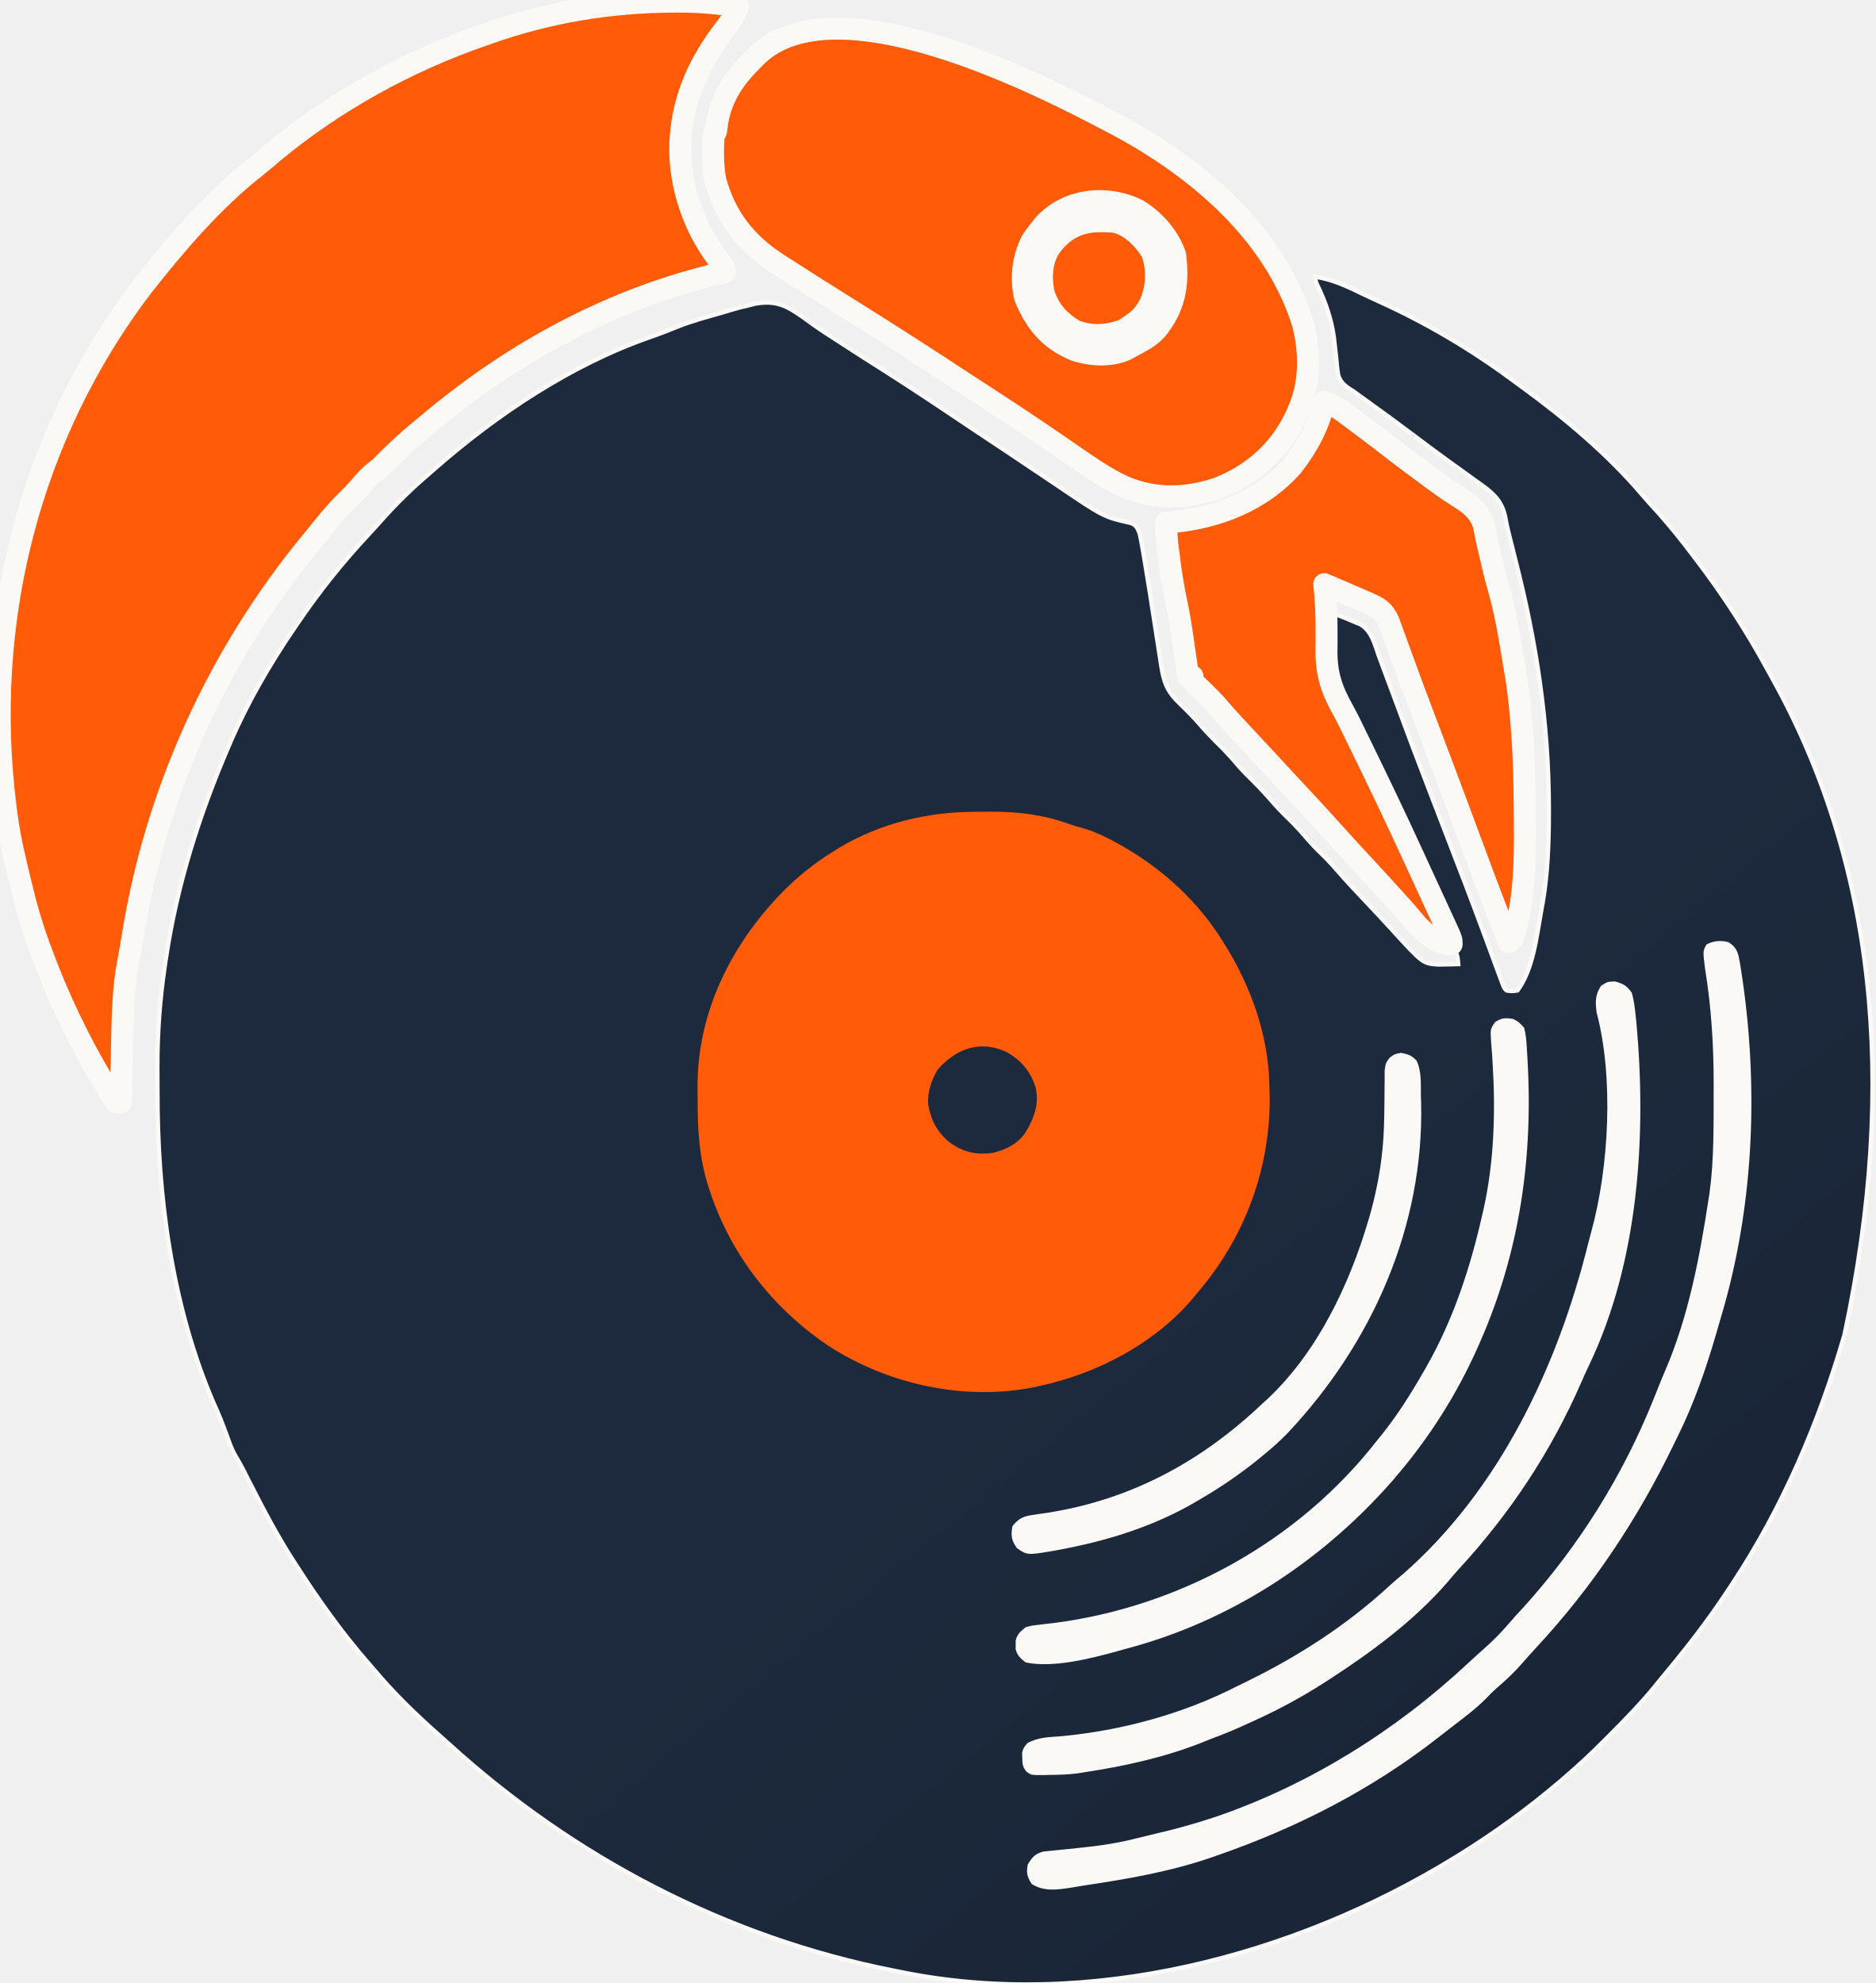
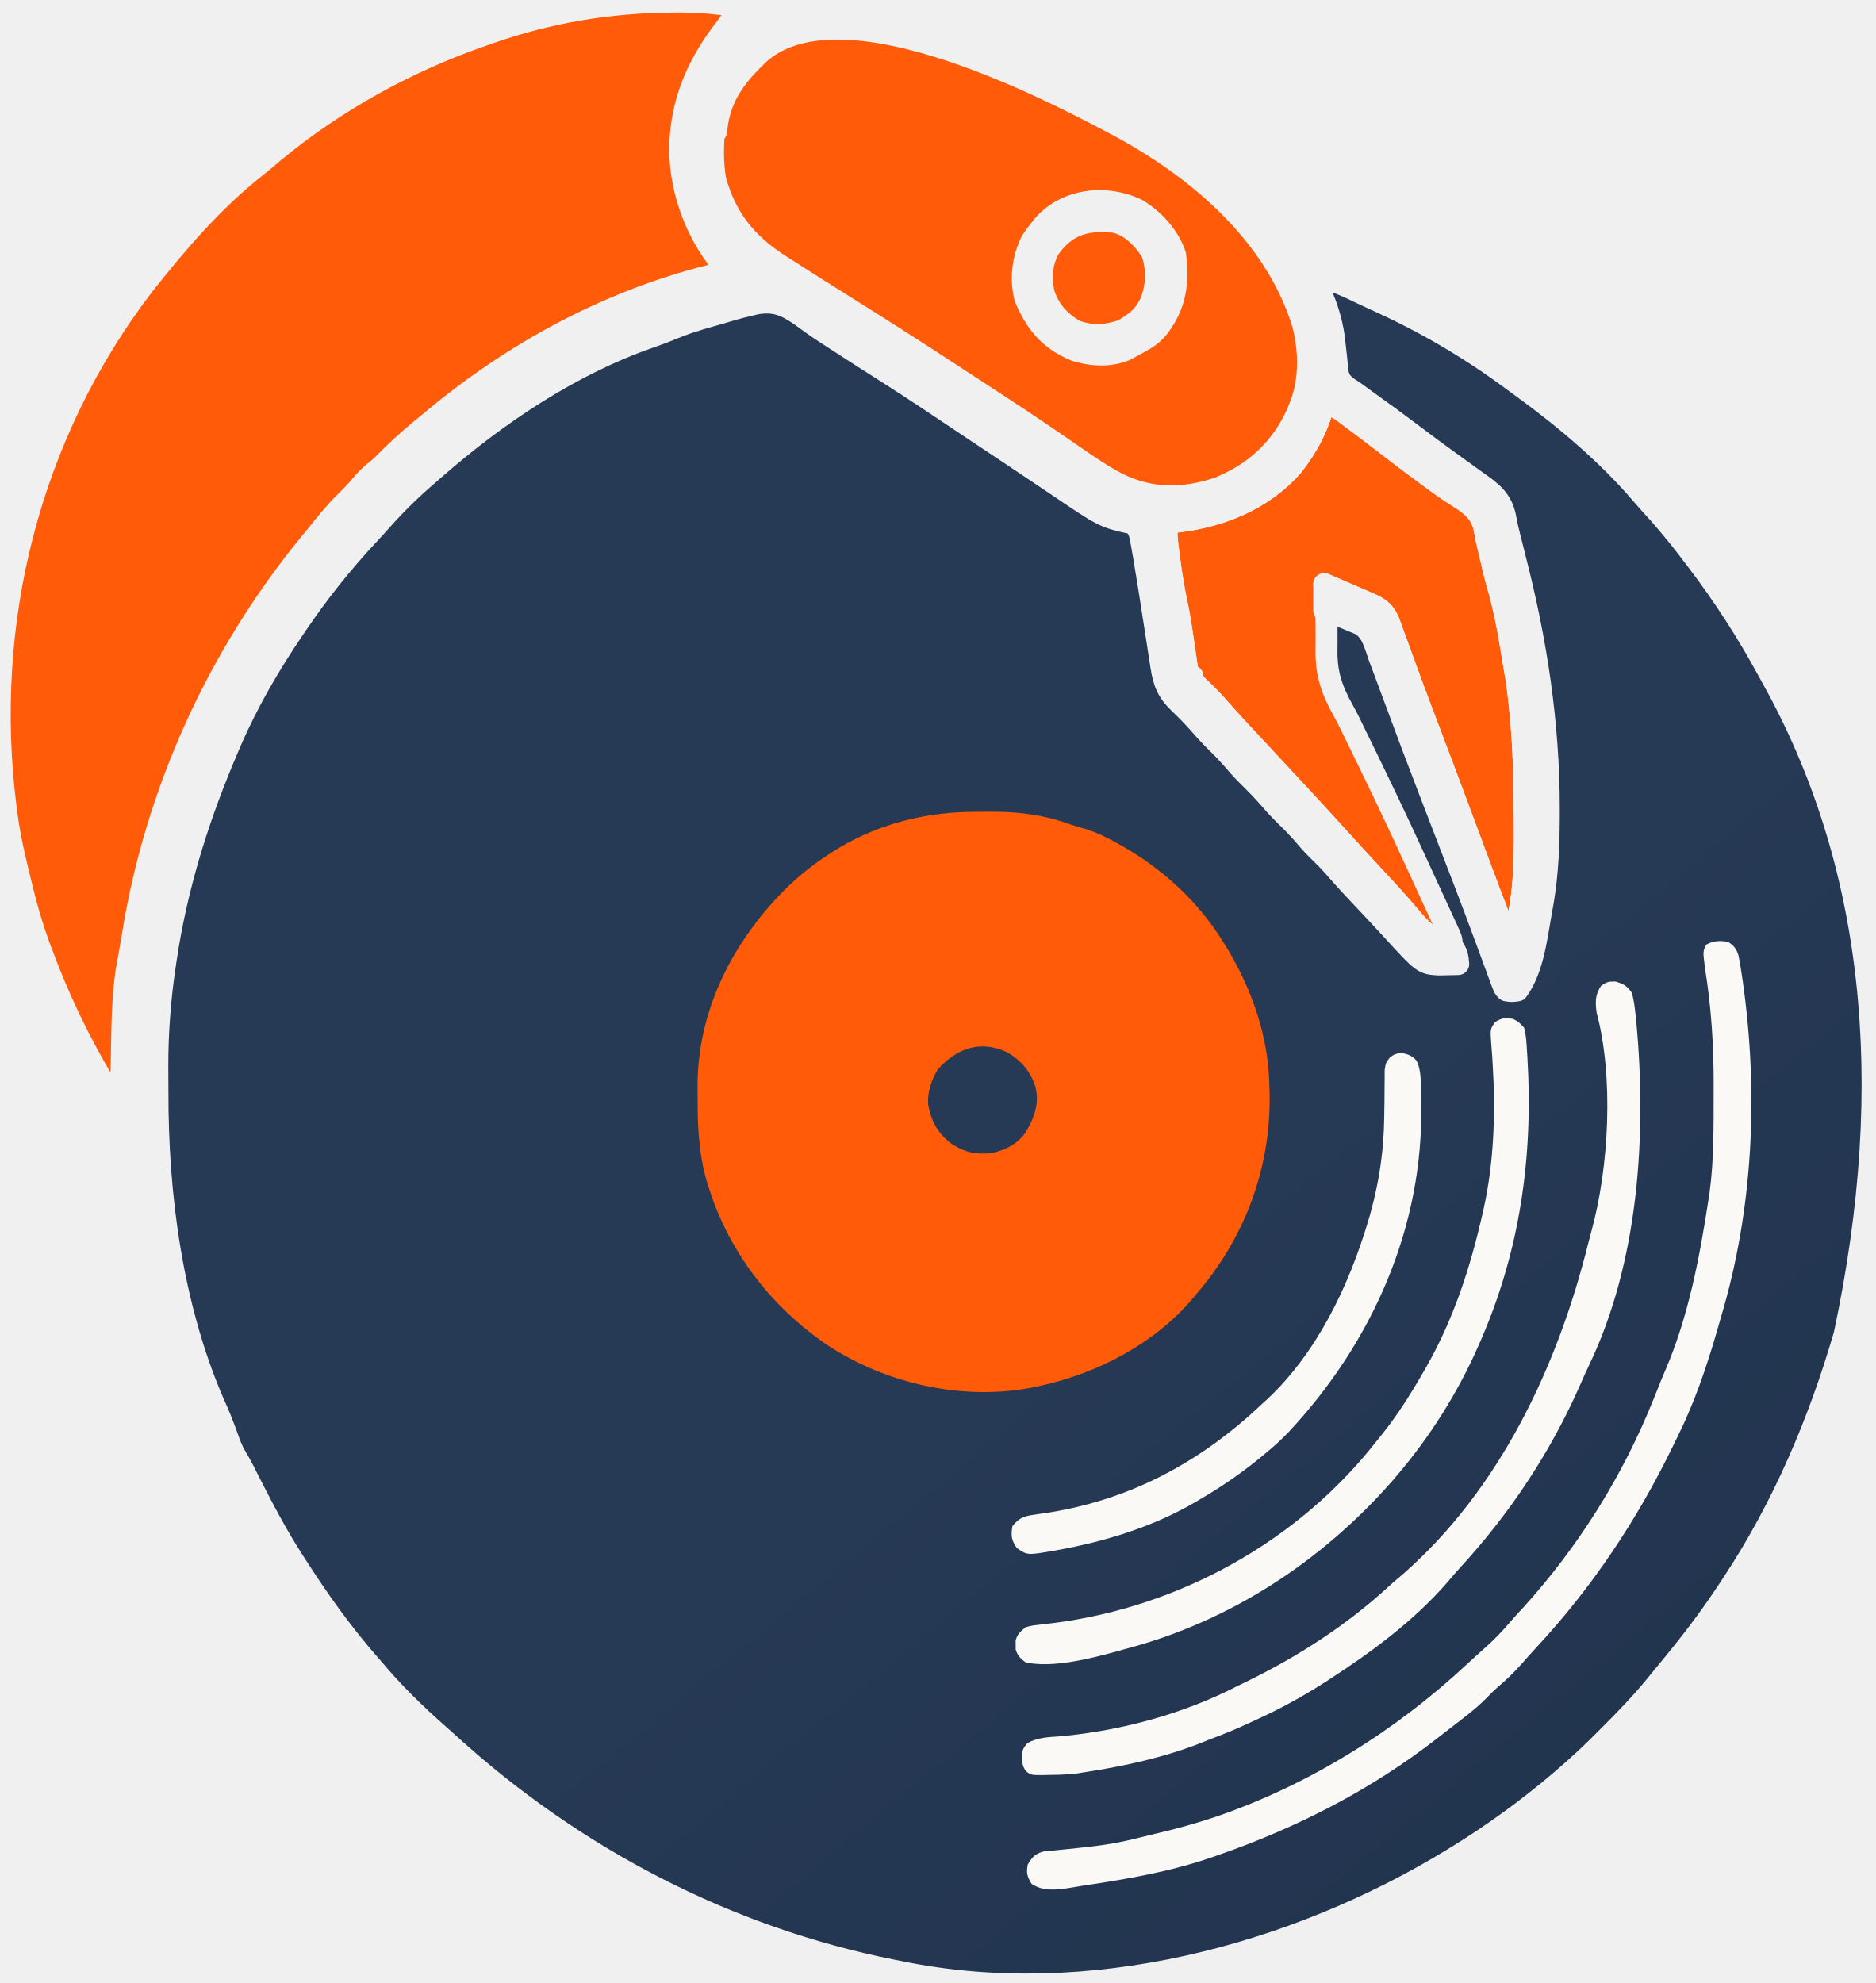
<svg xmlns="http://www.w3.org/2000/svg" viewBox="0 0 854 903">
  <defs>
    <linearGradient id="ink" x1="250" x2="910" y1="170" y2="970" gradientUnits="userSpaceOnUse">
-       <stop offset="0" stop-color="#1d2a3d" />
-       <stop offset="1" stop-color="#111a29" />
+       <stop offset="0" stop-color="#263955" />
+       <stop offset="1" stop-color="#192a40" />
    </linearGradient>
    <linearGradient id="orange" x1="240" x2="820" y1="130" y2="760" gradientUnits="userSpaceOnUse">
      <stop offset="0" stop-color="#ff5b08" />
      <stop offset="1" stop-color="#f34700" />
    </linearGradient>
+     <clipPath id="track-only">
+       <rect width="854" height="503" y="400" />
+     </clipPath>
+     <mask id="knockouts" x="0" y="0" width="854" height="903" maskUnits="userSpaceOnUse" style="mask-type: luminance">
+       <rect width="854" height="903" fill="#fff" />
+       <use href="#vinyl" fill-opacity="0" stroke="#000" stroke-linejoin="round" stroke-width="10" />
+       <use href="#upper-claw" fill-opacity="0" stroke="#000" stroke-linejoin="round" stroke-width="10" />
+       <use href="#lower-claw" fill-opacity="0" stroke="#000" stroke-linejoin="round" stroke-width="10" />
+       <use href="#claw-head" fill-opacity="0" stroke="#000" stroke-linejoin="round" stroke-width="10" />
+       <path fill="#000" d="M520 91c8.99 5.23 16.79 14.05 20 24 1.78 13.95.26 25.19-8.18 36.6a28 28 0 0 1-8.76 7.59l-2.63 1.49L518 162l-3.31 1.81c-8.41 3.72-18.69 3.18-27.25.23-13.02-5.53-20.1-14.06-25.44-27.04a42.7 42.7 0 0 1 3.29-29.52c1.45-2.28 3-4.38 4.71-6.48l1.52-1.9c12.2-13.63 32.5-15.8 48.48-8.1" />
+     </mask>
  </defs>
-   <path fill="url(#ink)" stroke="#faf9f6" stroke-width="2" d="M0 0c7.9 1.25 14.57 4.4 21.7 7.9q3.7 1.76 7.43 3.44a333 333 0 0 1 59.94 35.23q2.99 2.2 5.99 4.38c18.98 13.88 38.02 29.94 53.32 47.86q3.86 4.48 7.87 8.81A305 305 0 0 1 172 127l1.66 2.18a388 388 0 0 1 32.23 49.78q1.12 2.07 2.27 4.13c46 82.71 57.57 182.67 32.76 298.72C229.4 521.56 212.85 560.41 190 595l-1.65 2.51A382 382 0 0 1 166 628l-2.26 2.81A828 828 0 0 1 157 639l-2.42 2.98c-6.66 8.1-13.92 15.55-21.33 22.96l-1.5 1.5A294 294 0 0 1 114 683l-2.7 2.34A377 377 0 0 1 65 719l-2.02 1.24C-10.15 765.07-103.6 789.51-189 772l-3.4-.67c-75.63-14.98-145.31-51.37-202.22-103.17l-4.7-4.2C-409.83 654.7-420 644.78-429 634l-2.36-2.7c-12.06-13.84-22.75-28.85-32.64-44.3l-1.25-1.93c-7.33-11.35-13.59-23.2-19.71-35.23l-.95-1.86-2.55-5.04q-1.5-2.85-3.15-5.6c-1.85-3.1-3-6.4-4.2-9.78-1.83-5.02-3.76-9.9-6-14.75-18.93-43.84-25.6-94.3-25.5-141.6q-.01-5.46-.05-10.92A308 308 0 0 1-524 314l.47-3.18c5-33.72 15.09-65.54 28.53-96.82l.98-2.29c7.86-18.13 17.9-35.4 29.02-51.71l1.44-2.12a334 334 0 0 1 32-40.14q3.68-3.95 7.25-7.99A216 216 0 0 1-404 90l3.05-2.68c28.37-24.82 62.03-47.3 97.76-59.76a204 204 0 0 0 12-4.56c6.57-2.68 13.4-4.51 20.22-6.44q2.52-.73 5.02-1.5 3.93-1.18 7.95-2.06l3.18-.79c9-1.53 13.94.91 21.1 5.92l4.43 3.22c3.9 2.8 7.94 5.37 11.98 7.96l5.08 3.3q6.67 4.34 13.4 8.57a1443 1443 0 0 1 31.37 20.5l12.71 8.5 2.52 1.67 12.9 8.59q10.57 7.02 21.1 14.14c21.83 14.8 21.83 14.8 34.27 17.58 2.61 1.12 2.87 2.27 3.96 4.84.64 3 1.19 5.97 1.69 9l.49 2.89a1950 1950 0 0 1 4.5 28.21 3451 3451 0 0 1 2.73 17.6l.4 2.61c1.17 7.46 2.78 11.67 8.38 17a141 141 0 0 1 9.44 9.81c3.2 3.76 6.67 7.2 10.18 10.66a158 158 0 0 1 7.38 8.19c2.02 2.27 4.15 4.4 6.31 6.53a170 170 0 0 1 9.69 10.47c2.74 3.07 5.69 5.92 8.62 8.8a159 159 0 0 1 7.44 8.27c2.4 2.7 4.97 5.2 7.56 7.71 1.9 1.95 3.68 3.94 5.46 5.99 3.7 4.25 7.54 8.36 11.42 12.45q6.75 7.1 13.36 14.34c13.86 15.2 13.86 15.2 20.97 15.67l3.23-.07 3.27-.06L65 313c-.24-3.02-.42-4.48-2-7-2.42-1.38-2.42-1.38-5.44-2.69-7.81-3.5-12.2-8.86-17.56-15.31l-3.31-3.81-1.62-1.87c-3.53-3.96-7.18-7.81-10.8-11.68q-6.12-6.53-12.07-13.2Q5.65 250.19-1 243l-1.43-1.56A3377 3377 0 0 0-20 222.5c-16.07-17.2-16.07-17.2-23.75-25.81a189 189 0 0 0-10.82-11.1C-56 184-56 184-56 182h-2l-.32-2.24c-3.49-24.31-3.49-24.31-5.24-32.51a249 249 0 0 1-3.13-19.37l-.4-3.03A90 90 0 0 1-68 112l2.97-.26c20.68-2.06 40.42-9.67 54.5-25.53C-3.68 77.54 1.5 67.81 4 57a34 34 0 0 1 9.19 4.9l2.34 1.74L18 65.5l2.58 1.92q8.54 6.4 16.99 12.95c4.24 3.27 8.56 6.45 12.87 9.63l2.45 1.83c3.7 2.73 7.4 5.4 11.3 7.83 5.77 3.65 10.23 6.58 12.44 13.4q.75 3.45 1.37 6.94.72 3.1 1.48 6.2.79 3.3 1.52 6.59c.86 3.7 1.88 7.36 2.94 11.02 3.22 11.87 5.05 24.07 7.06 36.19l.38 2.28c.7 4.23 1.2 8.46 1.62 12.72l.27 2.58c1.54 15.39 1.95 30.75 2.03 46.21q0 3.03.04 6.06c.14 16.79-.19 34.99-5.34 51.15l-2 2a2296 2296 0 0 1-16.13-42.46l-7.34-19.72-.73-1.96q-6.94-18.61-14-37.16a1811 1811 0 0 1-10.24-27.54q-1.71-4.66-3.39-9.34l-1.53-4.17-1.33-3.68c-2.28-5.16-4.97-6.47-10.07-8.67l-3.39-1.47-3.54-1.52q-1.76-.75-3.57-1.55L4 140v12l2.56.82a135 135 0 0 1 10.5 4.06l3.6 1.49c5.16 3.25 6.4 9.15 8.34 14.63l1.64 4.38q2.39 6.32 4.72 12.67a3244 3244 0 0 0 18.26 48.44l4.6 11.92q4.23 10.91 8.4 21.84l.8 2.06a2345 2345 0 0 1 9.24 24.55l.92 2.47 6.66 18.09c1.65 4.47 1.65 4.47 2.76 5.58 2.38.38 2.38.38 5 0 7.16-9.83 8.64-24.57 10.75-36.19l.64-3.48c2.36-13.6 2.85-27.19 2.86-40.95v-2.33c-.01-38.48-5.7-75.84-15.25-113.05l-1.55-6.24-1.04-4.1c-.75-2.92-1.44-5.81-1.94-8.8C84.84 101.28 79.9 97.83 73 93l-4.02-2.92q-4.54-3.3-9.1-6.56c-5.02-3.6-9.95-7.3-14.88-11.02q-10.94-8.25-22.09-16.2-2.04-1.46-4.06-2.95C17 52 17 52 15.22 50.89c-2.47-1.68-4.02-3.24-4.9-6.12-.45-2.73-.72-5.44-.95-8.2a779 779 0 0 0-1-8.87C7.22 19.3 4.45 11.27.73 3.67 0 2 0 2 0 0Z" transform="translate(599 126)" />
-   <path fill="url(#orange)" stroke="#faf9f6" stroke-linejoin="round" stroke-width="10" d="m0 0 2.04-.02C11.47-.07 20.4.66 29.7 2.25c-1.56 4.13-3.45 7.1-6.19 10.56C12.4 27.3 5.09 42.91 3.69 61.25l-.22 2.72c-.75 19.94 6.49 40.56 19.19 55.86 1.03 1.42 1.03 1.42 1.03 3.42l-2.66.6c-48.25 11.37-92.55 35.17-130.47 66.84l-5.45 4.5a209 209 0 0 0-16.57 15.2c-1.85 1.86-1.85 1.86-4.48 3.92-2.86 2.34-5.1 5-7.5 7.81a105 105 0 0 1-5.75 5.94c-4.79 4.74-8.92 9.93-13.12 15.19l-2.75 3.34c-41.99 51.18-70.42 113.61-80.82 179q-.61 3.77-1.3 7.54l-.42 2.34-1.1 6.09c-2 13.56-1.86 27.51-2.18 41.19l-.43 18.5h-2a124 124 0 0 1-4.81-7.44l-1.46-2.42a354 354 0 0 1-27.73-58.14l-1.25-3.3a238 238 0 0 1-7.88-26.51l-.52-2.14c-2.52-10.29-5.01-20.53-6.35-31.05l-.4-3.03c-10.83-84.41 10.6-169.96 62.58-237.97 15.23-19.28 31.82-38.73 51.2-53.94 2.82-2.22 5.52-4.54 8.24-6.87 27.92-23.18 61.12-41.39 95.38-53.19l2.57-.91C-56.54 4.76-28.74.15 0 0Z" transform="translate(306.31 .75)" />
-   <path fill="url(#orange)" stroke="#faf9f6" stroke-linejoin="round" stroke-width="10" d="M0 0a34 34 0 0 1 9.19 4.9l2.34 1.74L14 8.5l2.58 1.92q8.54 6.4 16.99 12.96c4.24 3.26 8.56 6.44 12.87 9.62l2.45 1.83c3.7 2.73 7.4 5.4 11.3 7.83 5.77 3.65 10.23 6.58 12.44 13.4Q73.38 59.51 74 63q.72 3.1 1.48 6.2.79 3.3 1.52 6.59c.86 3.7 1.88 7.36 2.94 11.02C83.16 98.68 84.99 110.88 87 123l.38 2.28c.7 4.23 1.2 8.46 1.62 12.72l.27 2.58c1.54 15.39 1.95 30.75 2.03 46.21q0 3.03.04 6.06c.14 16.79-.19 34.99-5.34 51.15l-2 2a2296 2296 0 0 1-16.13-42.46l-7.34-19.72-.73-1.96q-6.94-18.61-14-37.16a1811 1811 0 0 1-10.24-27.54q-1.71-4.66-3.39-9.34l-1.53-4.17-1.33-3.68c-2.28-5.16-4.97-6.47-10.07-8.67l-3.39-1.47-3.54-1.52q-1.76-.75-3.57-1.55L0 83l.22 2.07c.55 5.87.83 11.65.82 17.54l.02 6.09q0 2.04-.04 4.08c-.18 11.06 2.41 18.54 7.82 28.11 2.02 3.67 3.82 7.45 5.64 11.22l2.32 4.74c8 16.38 15.88 32.8 23.47 49.38l4.95 10.74 9.74 21.16.93 2.02C58 244.77 58 244.77 58 247c-6.8-.34-11.2-4.08-15.75-8.82Q39.59 235.12 37 232a1218 1218 0 0 0-17.95-19.7A1638 1638 0 0 1 .7 192.2a941 941 0 0 0-13.33-14.45q-6.44-6.89-12.8-13.81-5.91-6.4-11.87-12.74c-4.1-4.38-8.13-8.79-12.03-13.35-2.83-3.13-5.89-6.04-8.94-8.96C-60 127-60 127-60 125h-2l-.32-2.24c-3.49-24.31-3.49-24.31-5.24-32.51a249 249 0 0 1-3.13-19.37l-.4-3.03A90 90 0 0 1-72 55l2.97-.26c20.68-2.06 40.42-9.67 54.5-25.53C-7.68 20.54-2.5 10.81 0 0Z" transform="translate(603 183)" />
-   <path fill="url(#orange)" stroke="#faf9f6" stroke-linejoin="round" stroke-width="10" d="m0 0 2.16 1.13c37.2 19.55 72.87 49.45 85.93 90.63 3.37 12.02 3.67 26.58-1.09 38.24l-1.34 3.32c-7.32 16.26-19.6 27.49-36.22 34.06-15.65 5.14-30.82 5.23-45.63-2.22-6.94-3.6-13.32-7.98-19.74-12.43q-5.56-3.84-11.16-7.65l-2.27-1.56A1199 1199 0 0 0-53 127.82l-8.72-5.68-9.43-6.16A2495 2495 0 0 0-118 86a2444 2444 0 0 1-30-19l-2.1-1.34c-15.05-9.65-24.56-21.4-29.22-38.8-1.22-6.92-1.18-13.87-.68-20.86l1-1q.37-2.4.69-4.81C-176.24-11.4-170.25-19.88-162-28l2-2C-124.6-63.19-35.58-18.79 0 0Z" transform="translate(505 55)" />
-   <path fill="url(#orange)" d="M0 0q3.52 0 7.04-.05c12.3-.05 23.85 1.4 35.49 5.63 2.22.78 4.46 1.4 6.74 2.02 5.41 1.62 10.17 3.96 15.1 6.72L67 15.79c18.39 10.51 34.52 25.41 45.6 43.53l2.08 3.32c11.11 18.57 18.52 39.87 18.92 61.68l.12 3.96c.7 33.6-11.2 65.64-33.12 91.04l-2 2.44c-17.39 20.46-43.05 33.79-69 39.56l-2.49.56c-32.15 6.62-67.25-1.09-94.55-18.9-25.34-17.17-44.41-41.7-53.9-70.85l-.85-2.63c-3.75-12.27-4.56-24.63-4.52-37.37q0-3.38-.05-6.74c-.15-34.3 15.5-65.33 39.24-89.45A125 125 0 0 1-65.4 18.32q1.65-1.05 3.37-2.1C-43.14 5.06-21.72-.07 0 0" transform="translate(444.39 369.68)" />
-   <path fill="url(#ink)" d="M0 0c6.6 3.77 10.83 8.71 13.15 15.98 1.87 7.76-.75 14.4-4.78 21.01-3.85 5.1-8.6 7.43-14.74 8.95-7.33.96-12.88-.2-19.07-4.4-6.08-4.75-8.94-10.11-10.31-17.67-.37-5.72 1.47-11.06 4.38-15.93C-22.87-1.58-12.2-5.61 0 0" transform="translate(458.38 479.06)" />
+   <g mask="url(#knockouts)">
+     <path id="vinyl" fill="url(#ink)" d="M0 0c7.9 1.25 14.57 4.4 21.7 7.9q3.7 1.76 7.43 3.44a333 333 0 0 1 59.94 35.23q2.99 2.2 5.99 4.38c18.98 13.88 38.02 29.94 53.32 47.86q3.86 4.48 7.87 8.81A305 305 0 0 1 172 127l1.66 2.18a388 388 0 0 1 32.23 49.78q1.12 2.07 2.27 4.13c46 82.71 57.57 182.67 32.76 298.72C229.4 521.56 212.85 560.41 190 595l-1.65 2.51A382 382 0 0 1 166 628l-2.26 2.81A828 828 0 0 1 157 639l-2.42 2.98c-6.66 8.1-13.92 15.55-21.33 22.96l-1.5 1.5A294 294 0 0 1 114 683l-2.7 2.34A377 377 0 0 1 65 719l-2.02 1.24C-10.15 765.07-103.6 789.51-189 772l-3.4-.67c-75.63-14.98-145.31-51.37-202.22-103.17l-4.7-4.2C-409.83 654.7-420 644.78-429 634l-2.36-2.7c-12.06-13.84-22.75-28.85-32.64-44.3l-1.25-1.93c-7.33-11.35-13.59-23.2-19.71-35.23l-.95-1.86-2.55-5.04q-1.5-2.85-3.15-5.6c-1.85-3.1-3-6.4-4.2-9.78-1.83-5.02-3.76-9.9-6-14.75-18.93-43.84-25.6-94.3-25.5-141.6q-.01-5.46-.05-10.92A308 308 0 0 1-524 314l.47-3.18c5-33.72 15.09-65.54 28.53-96.82l.98-2.29c7.86-18.13 17.9-35.4 29.02-51.71l1.44-2.12a334 334 0 0 1 32-40.14q3.68-3.95 7.25-7.99A216 216 0 0 1-404 90l3.05-2.68c28.37-24.82 62.03-47.3 97.76-59.76a204 204 0 0 0 12-4.56c6.57-2.68 13.4-4.51 20.22-6.44q2.52-.73 5.02-1.5 3.93-1.18 7.95-2.06l3.18-.79c9-1.53 13.94.91 21.1 5.92l4.43 3.22c3.9 2.8 7.94 5.37 11.98 7.96l5.08 3.3q6.67 4.34 13.4 8.57a1443 1443 0 0 1 31.37 20.5l12.71 8.5 2.52 1.67 12.9 8.59q10.57 7.02 21.1 14.14c21.83 14.8 21.83 14.8 34.27 17.58 2.61 1.12 2.87 2.27 3.96 4.84.64 3 1.19 5.97 1.69 9l.49 2.89a1950 1950 0 0 1 4.5 28.21 3451 3451 0 0 1 2.73 17.6l.4 2.61c1.17 7.46 2.78 11.67 8.38 17a141 141 0 0 1 9.44 9.81c3.2 3.76 6.67 7.2 10.18 10.66a158 158 0 0 1 7.38 8.19c2.02 2.27 4.15 4.4 6.31 6.53a170 170 0 0 1 9.69 10.47c2.74 3.07 5.69 5.92 8.62 8.8a159 159 0 0 1 7.44 8.27c2.4 2.7 4.97 5.2 7.56 7.71 1.9 1.95 3.68 3.94 5.46 5.99 3.7 4.25 7.54 8.36 11.42 12.45q6.75 7.1 13.36 14.34c13.86 15.2 13.86 15.2 20.97 15.67l3.23-.07 3.27-.06L65 313c-.24-3.02-.42-4.48-2-7-2.42-1.38-2.42-1.38-5.44-2.69-7.81-3.5-12.2-8.86-17.56-15.31l-3.31-3.81-1.62-1.87c-3.53-3.96-7.18-7.81-10.8-11.68q-6.12-6.53-12.07-13.2Q5.65 250.19-1 243l-1.43-1.56A3377 3377 0 0 0-20 222.5c-16.07-17.2-16.07-17.2-23.75-25.81a189 189 0 0 0-10.82-11.1C-56 184-56 184-56 182h-2l-.32-2.24c-3.49-24.31-3.49-24.31-5.24-32.51a249 249 0 0 1-3.13-19.37l-.4-3.03A90 90 0 0 1-68 112l2.97-.26c20.68-2.06 40.42-9.67 54.5-25.53C-3.68 77.54 1.5 67.81 4 57a34 34 0 0 1 9.19 4.9l2.34 1.74L18 65.5l2.58 1.92q8.54 6.4 16.99 12.95c4.24 3.27 8.56 6.45 12.87 9.63l2.45 1.83c3.7 2.73 7.4 5.4 11.3 7.83 5.77 3.65 10.23 6.58 12.44 13.4q.75 3.45 1.37 6.94.72 3.1 1.48 6.2.79 3.3 1.52 6.59c.86 3.7 1.88 7.36 2.94 11.02 3.22 11.87 5.05 24.07 7.06 36.19l.38 2.28c.7 4.23 1.2 8.46 1.62 12.72l.27 2.58c1.54 15.39 1.95 30.75 2.03 46.21q0 3.03.04 6.06c.14 16.79-.19 34.99-5.34 51.15l-2 2a2296 2296 0 0 1-16.13-42.46l-7.34-19.72-.73-1.96q-6.94-18.61-14-37.16a1811 1811 0 0 1-10.24-27.54q-1.71-4.66-3.39-9.34l-1.53-4.17-1.33-3.68c-2.28-5.16-4.97-6.47-10.07-8.67l-3.39-1.47-3.54-1.52q-1.76-.75-3.57-1.55L4 140v12l2.56.82a135 135 0 0 1 10.5 4.06l3.6 1.49c5.16 3.25 6.4 9.15 8.34 14.63l1.64 4.38q2.39 6.32 4.72 12.67a3244 3244 0 0 0 18.26 48.44l4.6 11.92q4.23 10.91 8.4 21.84l.8 2.06a2345 2345 0 0 1 9.24 24.55l.92 2.47 6.66 18.09c1.65 4.47 1.65 4.47 2.76 5.58 2.38.38 2.38.38 5 0 7.16-9.83 8.64-24.57 10.75-36.19l.64-3.48c2.36-13.6 2.85-27.19 2.86-40.95v-2.33c-.01-38.48-5.7-75.84-15.25-113.05l-1.55-6.24-1.04-4.1c-.75-2.92-1.44-5.81-1.94-8.8C84.84 101.28 79.9 97.83 73 93l-4.02-2.92q-4.54-3.3-9.1-6.56c-5.02-3.6-9.95-7.3-14.88-11.02q-10.94-8.25-22.09-16.2-2.04-1.46-4.06-2.95C17 52 17 52 15.22 50.89c-2.47-1.68-4.02-3.24-4.9-6.12-.45-2.73-.72-5.44-.95-8.2a779 779 0 0 0-1-8.87C7.22 19.3 4.45 11.27.73 3.67 0 2 0 2 0 0Z" transform="translate(599 126)" />
+     <path id="upper-claw" fill="url(#orange)" d="m0 0 2.04-.02C11.47-.07 20.4.66 29.7 2.25c-1.56 4.13-3.45 7.1-6.19 10.56C12.4 27.3 5.09 42.91 3.69 61.25l-.22 2.72c-.75 19.94 6.49 40.56 19.19 55.86 1.03 1.42 1.03 1.42 1.03 3.42l-2.66.6c-48.25 11.37-92.55 35.17-130.47 66.84l-5.45 4.5a209 209 0 0 0-16.57 15.2c-1.85 1.86-1.85 1.86-4.48 3.92-2.86 2.34-5.1 5-7.5 7.81a105 105 0 0 1-5.75 5.94c-4.79 4.74-8.92 9.93-13.12 15.19l-2.75 3.34c-41.99 51.18-70.42 113.61-80.82 179q-.61 3.77-1.3 7.54l-.42 2.34-1.1 6.09c-2 13.56-1.86 27.51-2.18 41.19l-.43 18.5h-2a124 124 0 0 1-4.81-7.44l-1.46-2.42a354 354 0 0 1-27.73-58.14l-1.25-3.3a238 238 0 0 1-7.88-26.51l-.52-2.14c-2.52-10.29-5.01-20.53-6.35-31.05l-.4-3.03c-10.83-84.41 10.6-169.96 62.58-237.97 15.23-19.28 31.82-38.73 51.2-53.94 2.82-2.22 5.52-4.54 8.24-6.87 27.92-23.18 61.12-41.39 95.38-53.19l2.57-.91C-56.54 4.76-28.74.15 0 0Z" transform="translate(306.31 .75)" />
+     <path id="lower-claw" fill="url(#orange)" d="M0 0a34 34 0 0 1 9.19 4.9l2.34 1.74L14 8.5l2.58 1.92q8.54 6.4 16.99 12.96c4.24 3.26 8.56 6.44 12.87 9.62l2.45 1.83c3.7 2.73 7.4 5.4 11.3 7.83 5.77 3.65 10.23 6.58 12.44 13.4Q73.38 59.51 74 63q.72 3.1 1.48 6.2.79 3.3 1.52 6.59c.86 3.7 1.88 7.36 2.94 11.02C83.16 98.68 84.99 110.88 87 123l.38 2.28c.7 4.23 1.2 8.46 1.62 12.72l.27 2.58c1.54 15.39 1.95 30.75 2.03 46.21q0 3.03.04 6.06c.14 16.79-.19 34.99-5.34 51.15l-2 2a2296 2296 0 0 1-16.13-42.46l-7.34-19.72-.73-1.96q-6.94-18.61-14-37.16a1811 1811 0 0 1-10.24-27.54q-1.71-4.66-3.39-9.34l-1.53-4.17-1.33-3.68c-2.28-5.16-4.97-6.47-10.07-8.67l-3.39-1.47-3.54-1.52q-1.76-.75-3.57-1.55L0 83l.22 2.07c.55 5.87.83 11.65.82 17.54l.02 6.09q0 2.04-.04 4.08c-.18 11.06 2.41 18.54 7.82 28.11 2.02 3.67 3.82 7.45 5.64 11.22l2.32 4.74c8 16.38 15.88 32.8 23.47 49.38l4.95 10.74 9.74 21.16.93 2.02C58 244.77 58 244.77 58 247c-6.8-.34-11.2-4.08-15.75-8.82Q39.59 235.12 37 232a1218 1218 0 0 0-17.95-19.7A1638 1638 0 0 1 .7 192.2a941 941 0 0 0-13.33-14.45q-6.44-6.89-12.8-13.81-5.91-6.4-11.87-12.74c-4.1-4.38-8.13-8.79-12.03-13.35-2.83-3.13-5.89-6.04-8.94-8.96C-60 127-60 127-60 125h-2l-.32-2.24c-3.49-24.31-3.49-24.31-5.24-32.51a249 249 0 0 1-3.13-19.37l-.4-3.03A90 90 0 0 1-72 55l2.97-.26c20.68-2.06 40.42-9.67 54.5-25.53C-7.68 20.54-2.5 10.81 0 0Z" transform="translate(603 183)" />
+     <path id="claw-head" fill="url(#orange)" d="m0 0 2.16 1.13c37.2 19.55 72.87 49.45 85.93 90.63 3.37 12.02 3.67 26.58-1.09 38.24l-1.34 3.32c-7.32 16.26-19.6 27.49-36.22 34.06-15.65 5.14-30.82 5.23-45.63-2.22-6.94-3.6-13.32-7.98-19.74-12.43q-5.56-3.84-11.16-7.65l-2.27-1.56A1199 1199 0 0 0-53 127.82l-8.72-5.68-9.43-6.16A2495 2495 0 0 0-118 86a2444 2444 0 0 1-30-19l-2.1-1.34c-15.05-9.65-24.56-21.4-29.22-38.8-1.22-6.92-1.18-13.87-.68-20.86l1-1q.37-2.4.69-4.81C-176.24-11.4-170.25-19.88-162-28l2-2C-124.6-63.19-35.58-18.79 0 0Z" transform="translate(505 55)" />
+     <path fill="url(#orange)" d="M0 0q3.52 0 7.04-.05c12.3-.05 23.85 1.4 35.49 5.63 2.22.78 4.46 1.4 6.74 2.02 5.41 1.62 10.17 3.96 15.1 6.72L67 15.79c18.39 10.51 34.52 25.41 45.6 43.53l2.08 3.32c11.11 18.57 18.52 39.87 18.92 61.68l.12 3.96c.7 33.6-11.2 65.64-33.12 91.04l-2 2.44c-17.39 20.46-43.05 33.79-69 39.56l-2.49.56c-32.15 6.62-67.25-1.09-94.55-18.9-25.34-17.17-44.41-41.7-53.9-70.85l-.85-2.63c-3.75-12.27-4.56-24.63-4.52-37.37q0-3.38-.05-6.74c-.15-34.3 15.5-65.33 39.24-89.45A125 125 0 0 1-65.4 18.32q1.65-1.05 3.37-2.1C-43.14 5.06-21.72-.07 0 0" transform="translate(444.39 369.68)" />
+     <path fill="url(#ink)" d="M0 0c6.6 3.77 10.83 8.71 13.15 15.98 1.87 7.76-.75 14.4-4.78 21.01-3.85 5.1-8.6 7.43-14.74 8.95-7.33.96-12.88-.2-19.07-4.4-6.08-4.75-8.94-10.11-10.31-17.67-.37-5.72 1.47-11.06 4.38-15.93C-22.87-1.58-12.2-5.61 0 0" transform="translate(458.38 479.06)" />
+   </g>
  <path fill="#faf9f6" d="M787 429c2.64 1.67 3.77 3.21 4.66 6.2.59 2.9 1.05 5.8 1.47 8.74l.5 3.35c7.14 50.59 4.72 103.42-9.97 152.48q-1.05 3.56-2.06 7.11c-4.67 16.14-10.11 31.9-17.55 46.99l-2.27 4.64c-16.32 33.61-36.71 64.24-62.15 91.64q-3.7 4.04-7.32 8.16c-3.27 3.65-6.69 6.9-10.43 10.06a70 70 0 0 0-5 4.88c-4.86 4.92-10.41 9.02-15.89 13.22l-6.08 4.74C624.44 815.04 590.47 832.36 554 845l-2.4.84c-18.84 6.49-38.48 9.85-58.14 12.78q-2.9.45-5.8.97c-6.29.97-12.44 1.86-17.91-1.72-2.08-3.4-2.49-4.95-1.75-8.87 2.09-3.38 3.23-4.78 7.1-5.87l3.66-.35 1.99-.22 4.2-.42q5.47-.53 10.95-1.18l2.16-.24a160 160 0 0 0 21.82-4.18q3.5-.88 7.01-1.7A293 293 0 0 0 551.5 828l2.06-.68c42.34-14.46 82.03-39.22 114.63-69.7q4.27-3.94 8.62-7.8a110 110 0 0 0 10.4-10.71c2.1-2.48 4.32-4.85 6.54-7.24A317 317 0 0 0 753 637l1.07-2.64 1.94-4.9q1.05-2.6 2.17-5.18c10.64-24.59 15.8-51.9 19.82-78.28l.51-3.33c1.99-14.91 1.76-30.15 1.8-45.17l.01-3.38c.03-17.99-1.05-35.46-3.95-53.22-.98-7.75-.98-7.75.63-10.77 3.15-1.77 6.54-1.97 10-1.13" />
  <path fill="#faf9f6" d="M735.56 446.94c3.9 1.2 5.03 1.8 7.44 5.06 1.02 3.3 1.38 6.63 1.75 10.06l.36 3.33c4.74 51.5 1.15 109.13-21.65 156.54a238 238 0 0 0-3.39 7.48c-13.73 31.53-32.43 59.76-55.75 85.05q-2.83 3.12-5.5 6.35c-15.1 17.34-34.31 31.48-53.5 43.94l-1.98 1.28a248 248 0 0 1-31.59 17.22l-3.4 1.56A228 228 0 0 1 551 792l-3.44 1.4c-17.17 6.83-35.32 10.82-53.56 13.6l-3.39.56c-4.3.52-8.53.66-12.86.69l-2.43.06c-5.88.04-5.88.04-8.04-1.7-1.66-2.09-1.74-3.4-1.78-6.05l-.1-2.3c.6-2.26.6-2.26 2.37-4.46 4.94-2.75 9.9-2.75 15.48-3.17 27.34-2.59 55.25-10.08 79.75-22.63l3.9-1.9c24.04-11.7 46.19-25.9 65.89-44.08 1.94-1.78 3.93-3.46 5.96-5.14 44.26-38.74 70.59-94.86 84.5-150.9q.64-2.56 1.34-5.08c8.14-29.52 10.25-70.58 2.41-99.9-.6-4.84-.68-7.97 2.06-12.12 2.94-1.88 2.94-1.88 6.5-1.94" />
  <path fill="#faf9f6" d="M689 464c2.6 1.37 2.6 1.37 5 4 .96 3.48 1.12 6.97 1.31 10.56l.21 3.2c2.68 44.9-3.36 87.88-21.52 129.24l-.97 2.22A241 241 0 0 1 636 672l-1.86 2.2C601.84 711.1 559.7 738.6 512 751l-2.8.8c-12.12 3.34-29.72 7.92-42.2 5.2-2.37-1.85-3.75-3.07-4.53-6l.03-2-.03-2c.77-2.92 2.23-4.08 4.53-6 2.7-.74 2.7-.74 5.78-1.09l3.46-.43 3.7-.42c57.28-7.4 111.39-37.23 147.06-83.06l2.39-2.94c7.05-8.85 12.97-18.25 18.61-28.06l1.3-2.24c12.48-21.83 20.15-45.33 25.7-69.76l.55-2.41c4.87-21.97 5.48-44.67 4.08-67.06l-.19-3.06q-.18-2.83-.44-5.67c-.42-6.2-.42-6.2 1.8-9.37 3-1.96 4.67-2 8.2-1.43" />
-   <path fill="#faf9f6" d="M637.94 479.44c3.07.56 5 1.19 7.1 3.57 2.36 4.86 1.88 10.7 1.96 15.99l.12 3.07c1.32 56.5-22.38 109.53-60.51 150.22A115 115 0 0 1 576 662l-3.04 2.52A210 210 0 0 1 546 683l-1.83 1.08c-19.2 11.21-40.6 17.74-62.36 21.73l-2.03.38c-12 2.04-12 2.04-16.78-1.25-2.5-3.68-2.72-5.57-2-9.94 2.88-3.67 5.11-4.58 9.67-5.2l3.42-.52 3.66-.53c37.93-6.14 69.64-23.5 97.25-49.75l2.07-1.87C599.8 615.82 614.27 585.4 623 556l.64-2.14q1.96-6.87 3.36-13.86l.44-2.16a165 165 0 0 0 2.83-27.82l.05-2.39q.12-5.95.13-11.9l.05-4.42v-3.98c.5-3.33.5-3.33 2.35-5.75 2.15-1.58 2.15-1.58 5.09-2.14M520 91c8.99 5.23 16.79 14.05 20 24 1.78 13.95.26 25.19-8.18 36.6a28 28 0 0 1-8.76 7.59l-2.63 1.49L518 162l-3.31 1.81c-8.41 3.72-18.69 3.18-27.25.23-13.02-5.53-20.1-14.06-25.44-27.04a42.7 42.7 0 0 1 3.29-29.52c1.45-2.28 3-4.38 4.71-6.48l1.52-1.9c12.2-13.63 32.5-15.8 48.48-8.1" />
+   <path fill="#faf9f6" clip-path="url(#track-only)" d="M637.94 479.44c3.07.56 5 1.19 7.1 3.57 2.36 4.86 1.88 10.7 1.96 15.99l.12 3.07c1.32 56.5-22.38 109.53-60.51 150.22A115 115 0 0 1 576 662l-3.04 2.52A210 210 0 0 1 546 683l-1.83 1.08c-19.2 11.21-40.6 17.74-62.36 21.73l-2.03.38c-12 2.04-12 2.04-16.78-1.25-2.5-3.68-2.72-5.57-2-9.94 2.88-3.67 5.11-4.58 9.67-5.2l3.42-.52 3.66-.53c37.93-6.14 69.64-23.5 97.25-49.75l2.07-1.87C599.8 615.82 614.27 585.4 623 556l.64-2.14q1.96-6.87 3.36-13.86l.44-2.16a165 165 0 0 0 2.83-27.82l.05-2.39q.12-5.95.13-11.9l.05-4.42v-3.98c.5-3.33.5-3.33 2.35-5.75 2.15-1.58 2.15-1.58 5.09-2.14M520 91c8.99 5.23 16.79 14.05 20 24 1.78 13.95.26 25.19-8.18 36.6a28 28 0 0 1-8.76 7.59l-2.63 1.49L518 162l-3.31 1.81c-8.41 3.72-18.69 3.18-27.25.23-13.02-5.53-20.1-14.06-25.44-27.04a42.7 42.7 0 0 1 3.29-29.52c1.45-2.28 3-4.38 4.71-6.48l1.52-1.9c12.2-13.63 32.5-15.8 48.48-8.1" />
  <path fill="url(#orange)" d="M0 0c5.6 1.61 9.87 6.21 13 11a27 27 0 0 1-.69 18.88C10.46 33.58 8.57 35.78 5 38l-2.56 1.75c-5.94 2.16-12.08 2.58-18.04.22C-21.23 36.58-25 32.29-27 26c-.95-5.96-.92-11.2 2.19-16.5C-18.1.32-10.88-.97 0 0" transform="translate(507 106)" />
</svg>
